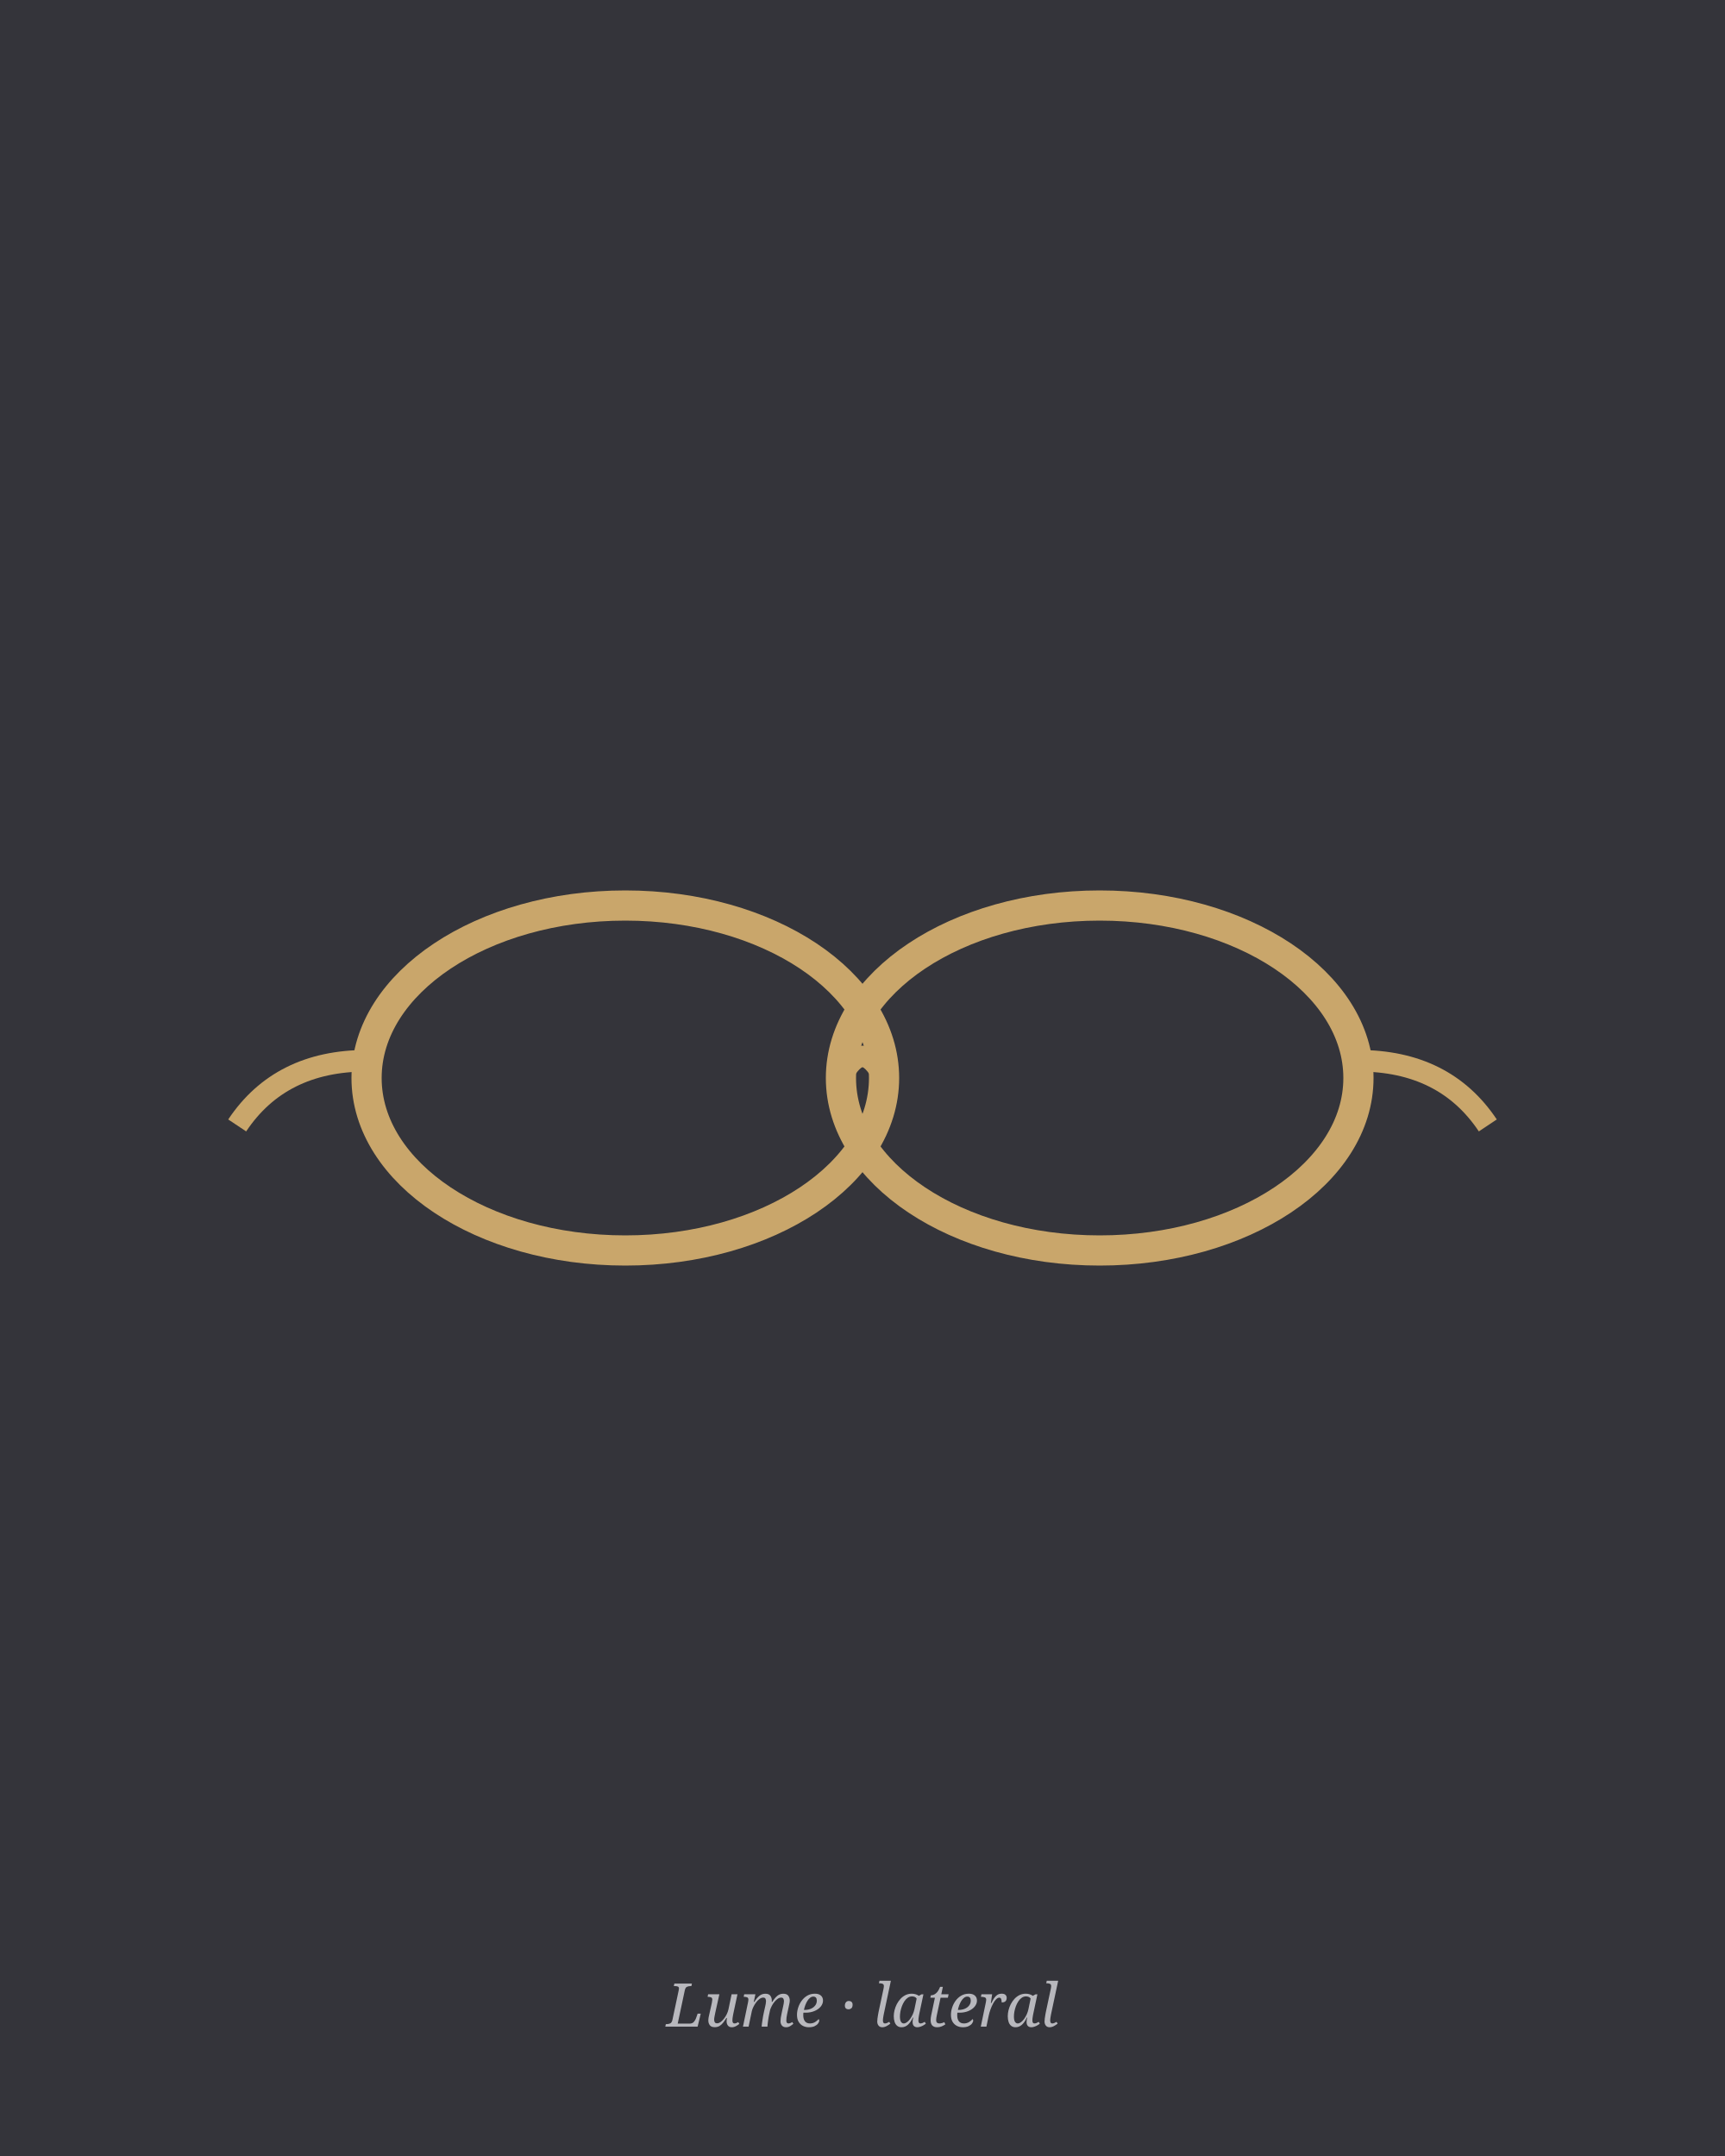
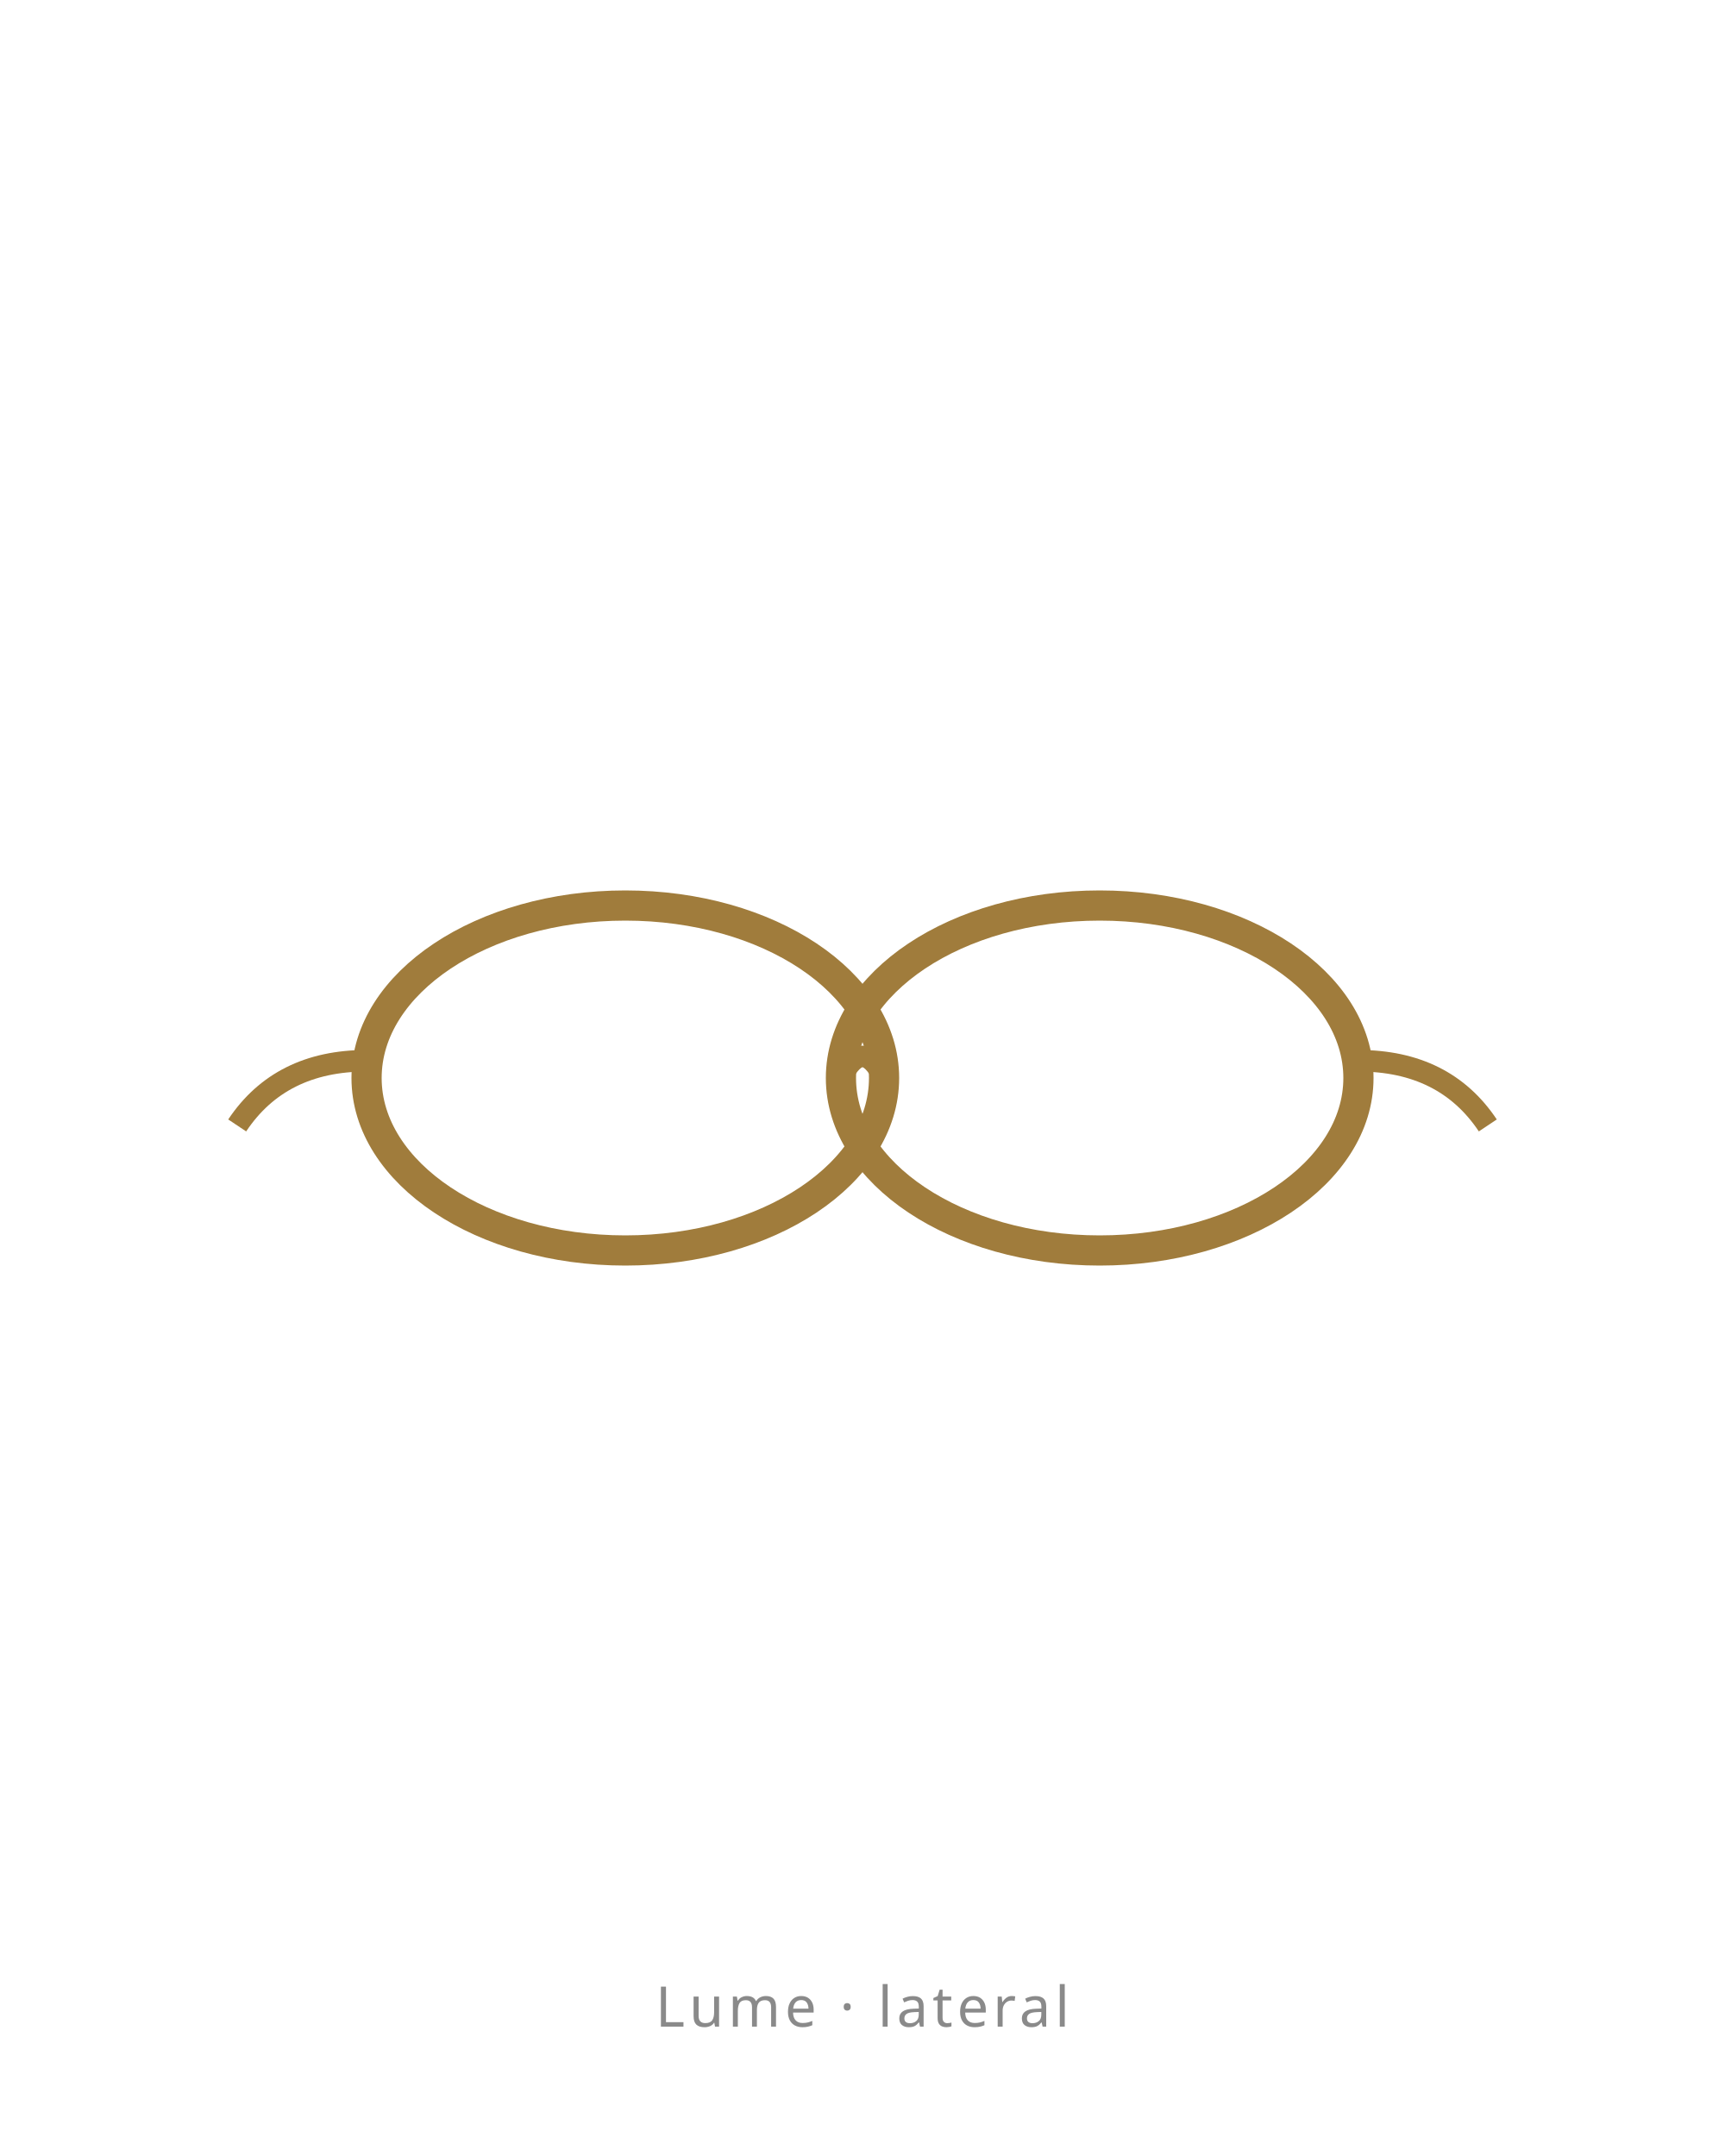
<svg xmlns="http://www.w3.org/2000/svg" viewBox="0 0 800 1000" width="800" height="1000">
-   <rect width="800" height="1000" fill="#34343A" />
+   <rect width="800" height="1000" fill="#FFFFFF" />
  <g transform="translate(400 500)">
-     <ellipse cx="-110" cy="0" rx="120" ry="80" fill="none" stroke="#C9A66B" stroke-width="14" />
-     <ellipse cx="110" cy="0" rx="120" ry="80" fill="none" stroke="#C9A66B" stroke-width="14" />
-     <path d="M -10 0 q 10 -20 20 0" fill="none" stroke="#C9A66B" stroke-width="10" />
-     <path d="M -230 -8 q -40 0 -60 30" fill="none" stroke="#C9A66B" stroke-width="10" />
-     <path d="M 230 -8 q 40 0 60 30" fill="none" stroke="#C9A66B" stroke-width="10" />
+     <ellipse cx="-110" cy="0" rx="120" ry="80" fill="none" stroke="#A07C3C" stroke-width="14" />
+     <ellipse cx="110" cy="0" rx="120" ry="80" fill="none" stroke="#A07C3C" stroke-width="14" />
+     <path d="M -10 0 q 10 -20 20 0" fill="none" stroke="#A07C3C" stroke-width="10" />
+     <path d="M -230 -8 q -40 0 -60 30" fill="none" stroke="#A07C3C" stroke-width="10" />
+     <path d="M 230 -8 q 40 0 60 30" fill="none" stroke="#A07C3C" stroke-width="10" />
  </g>
-   <text x="400" y="940" text-anchor="middle" font-family="Georgia, serif" font-size="28" fill="#B8B8BD" font-style="italic">Lume · lateral</text>
+   <text x="400" y="940" text-anchor="middle" font-family="Poppins, system-ui, sans-serif" font-size="26" letter-spacing="2" fill="#8A8A8A">Lume · lateral</text>
</svg>
